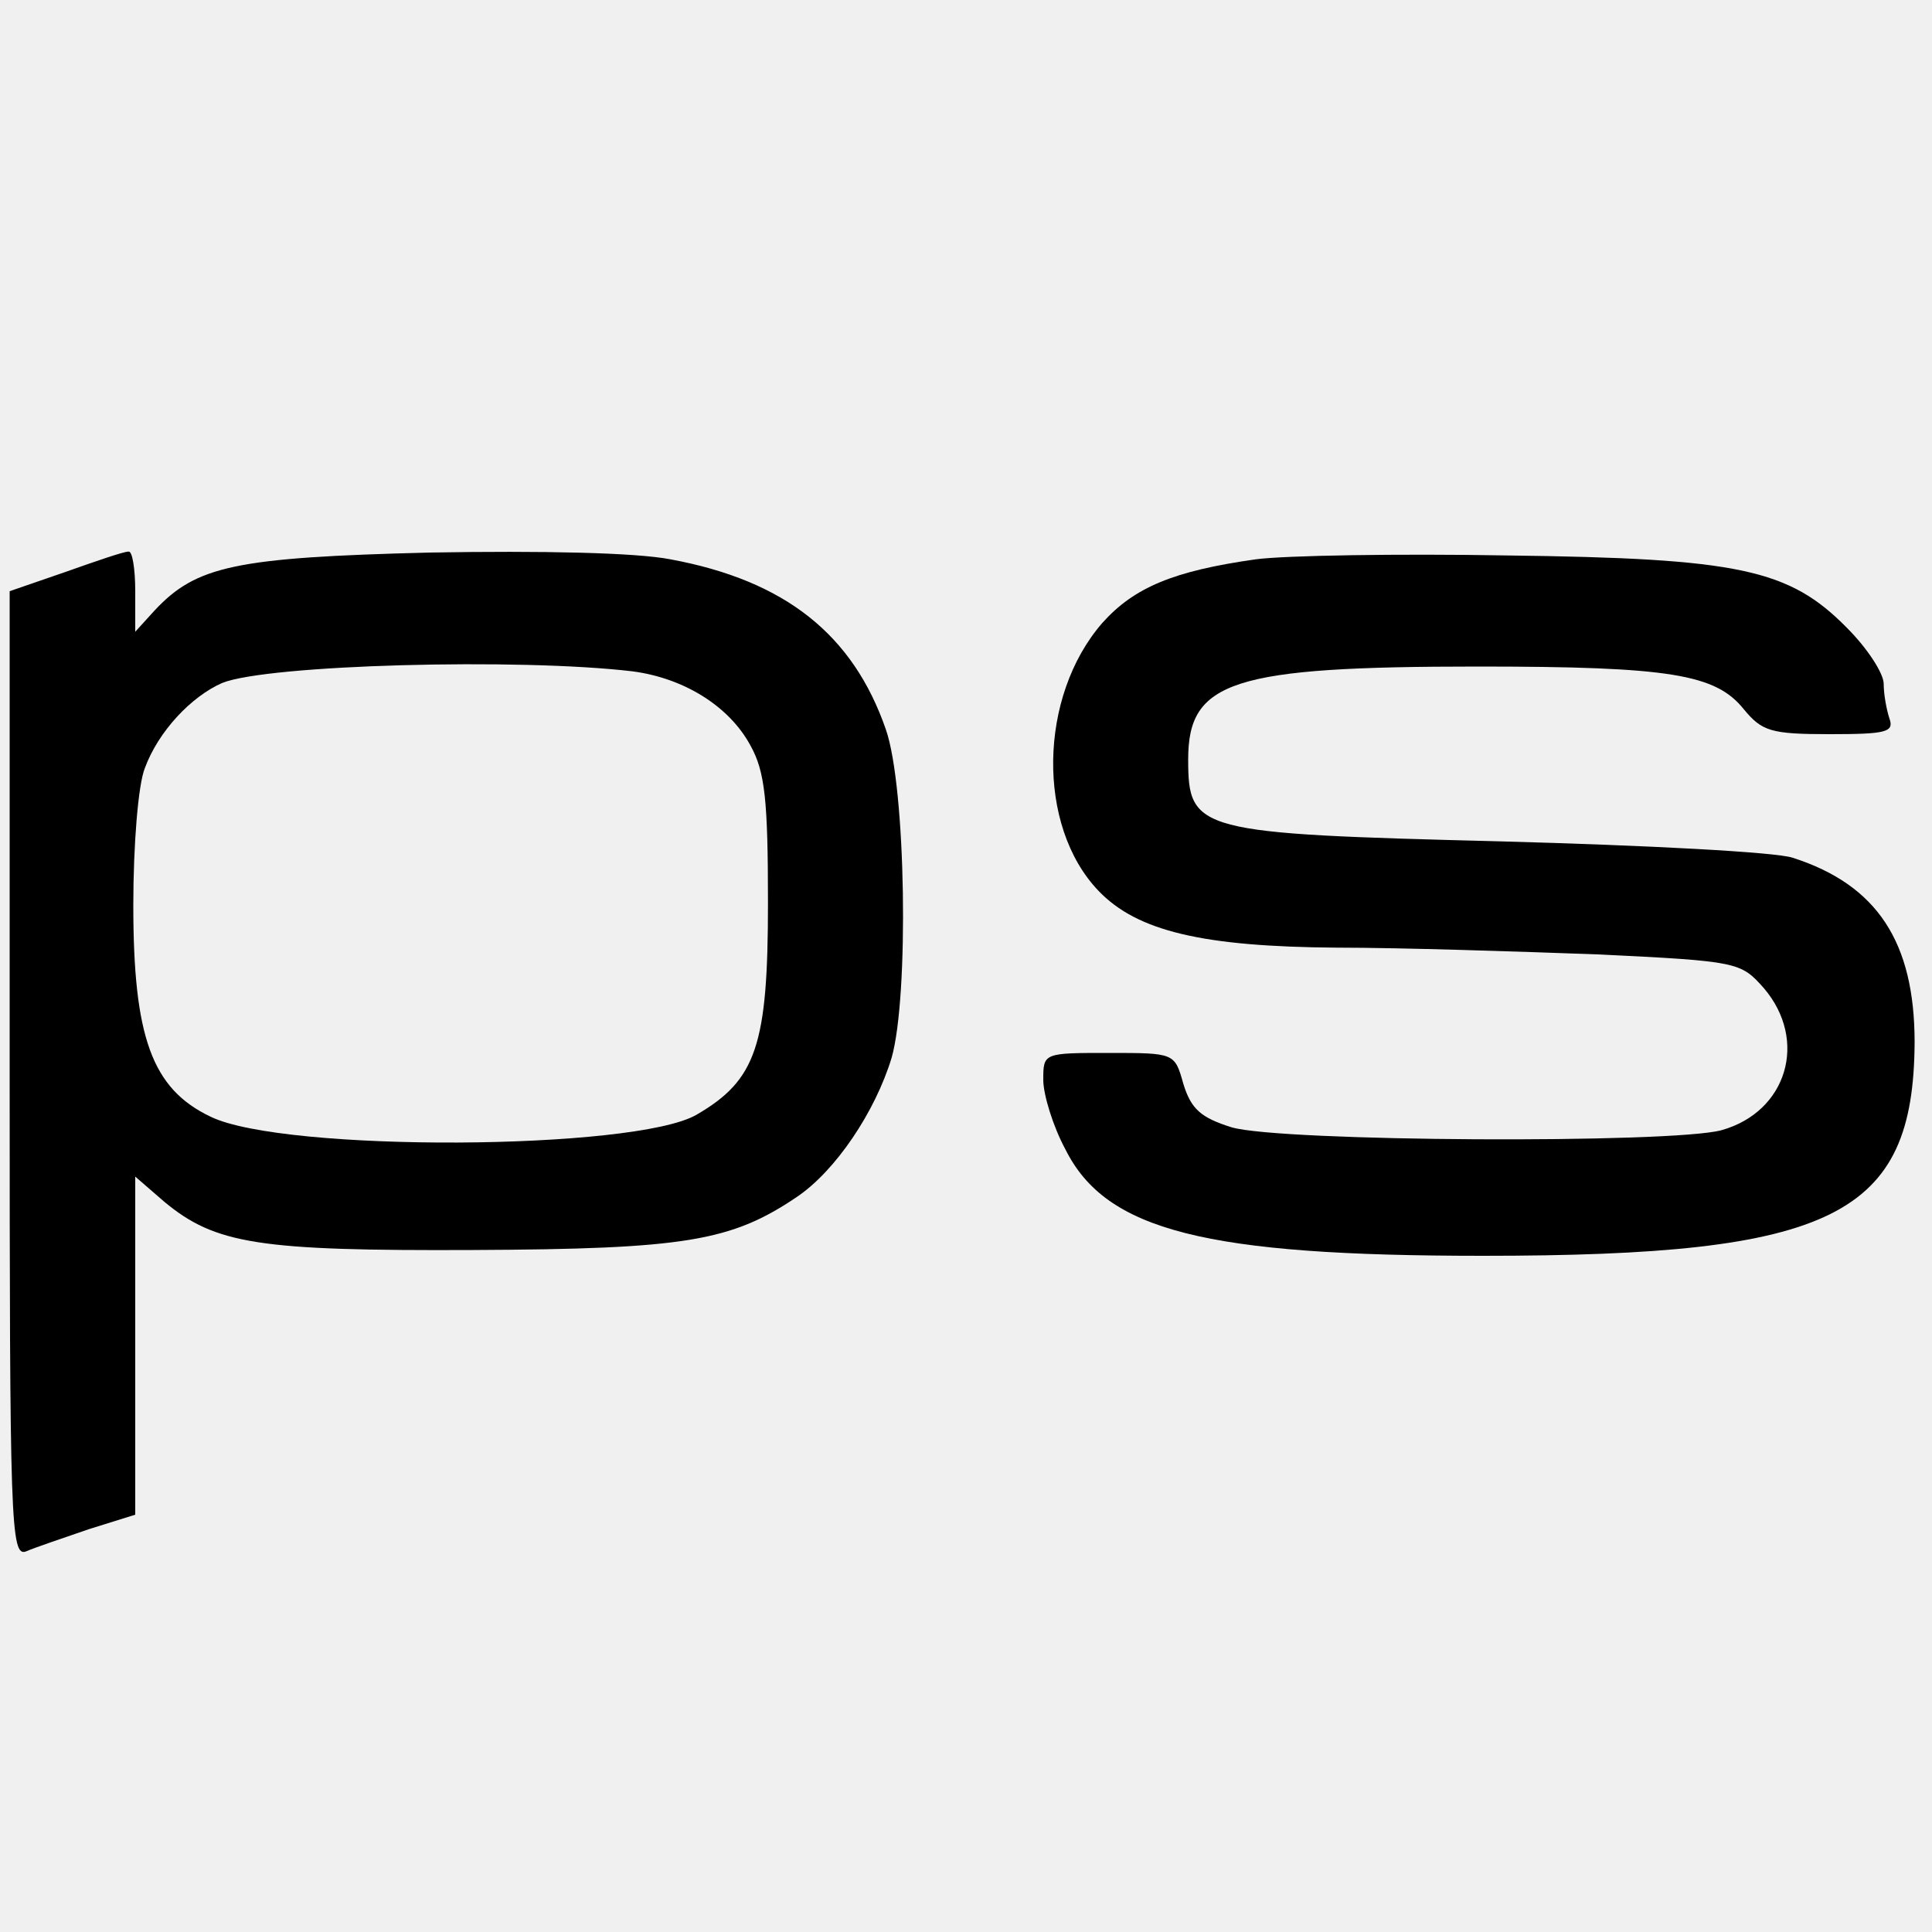
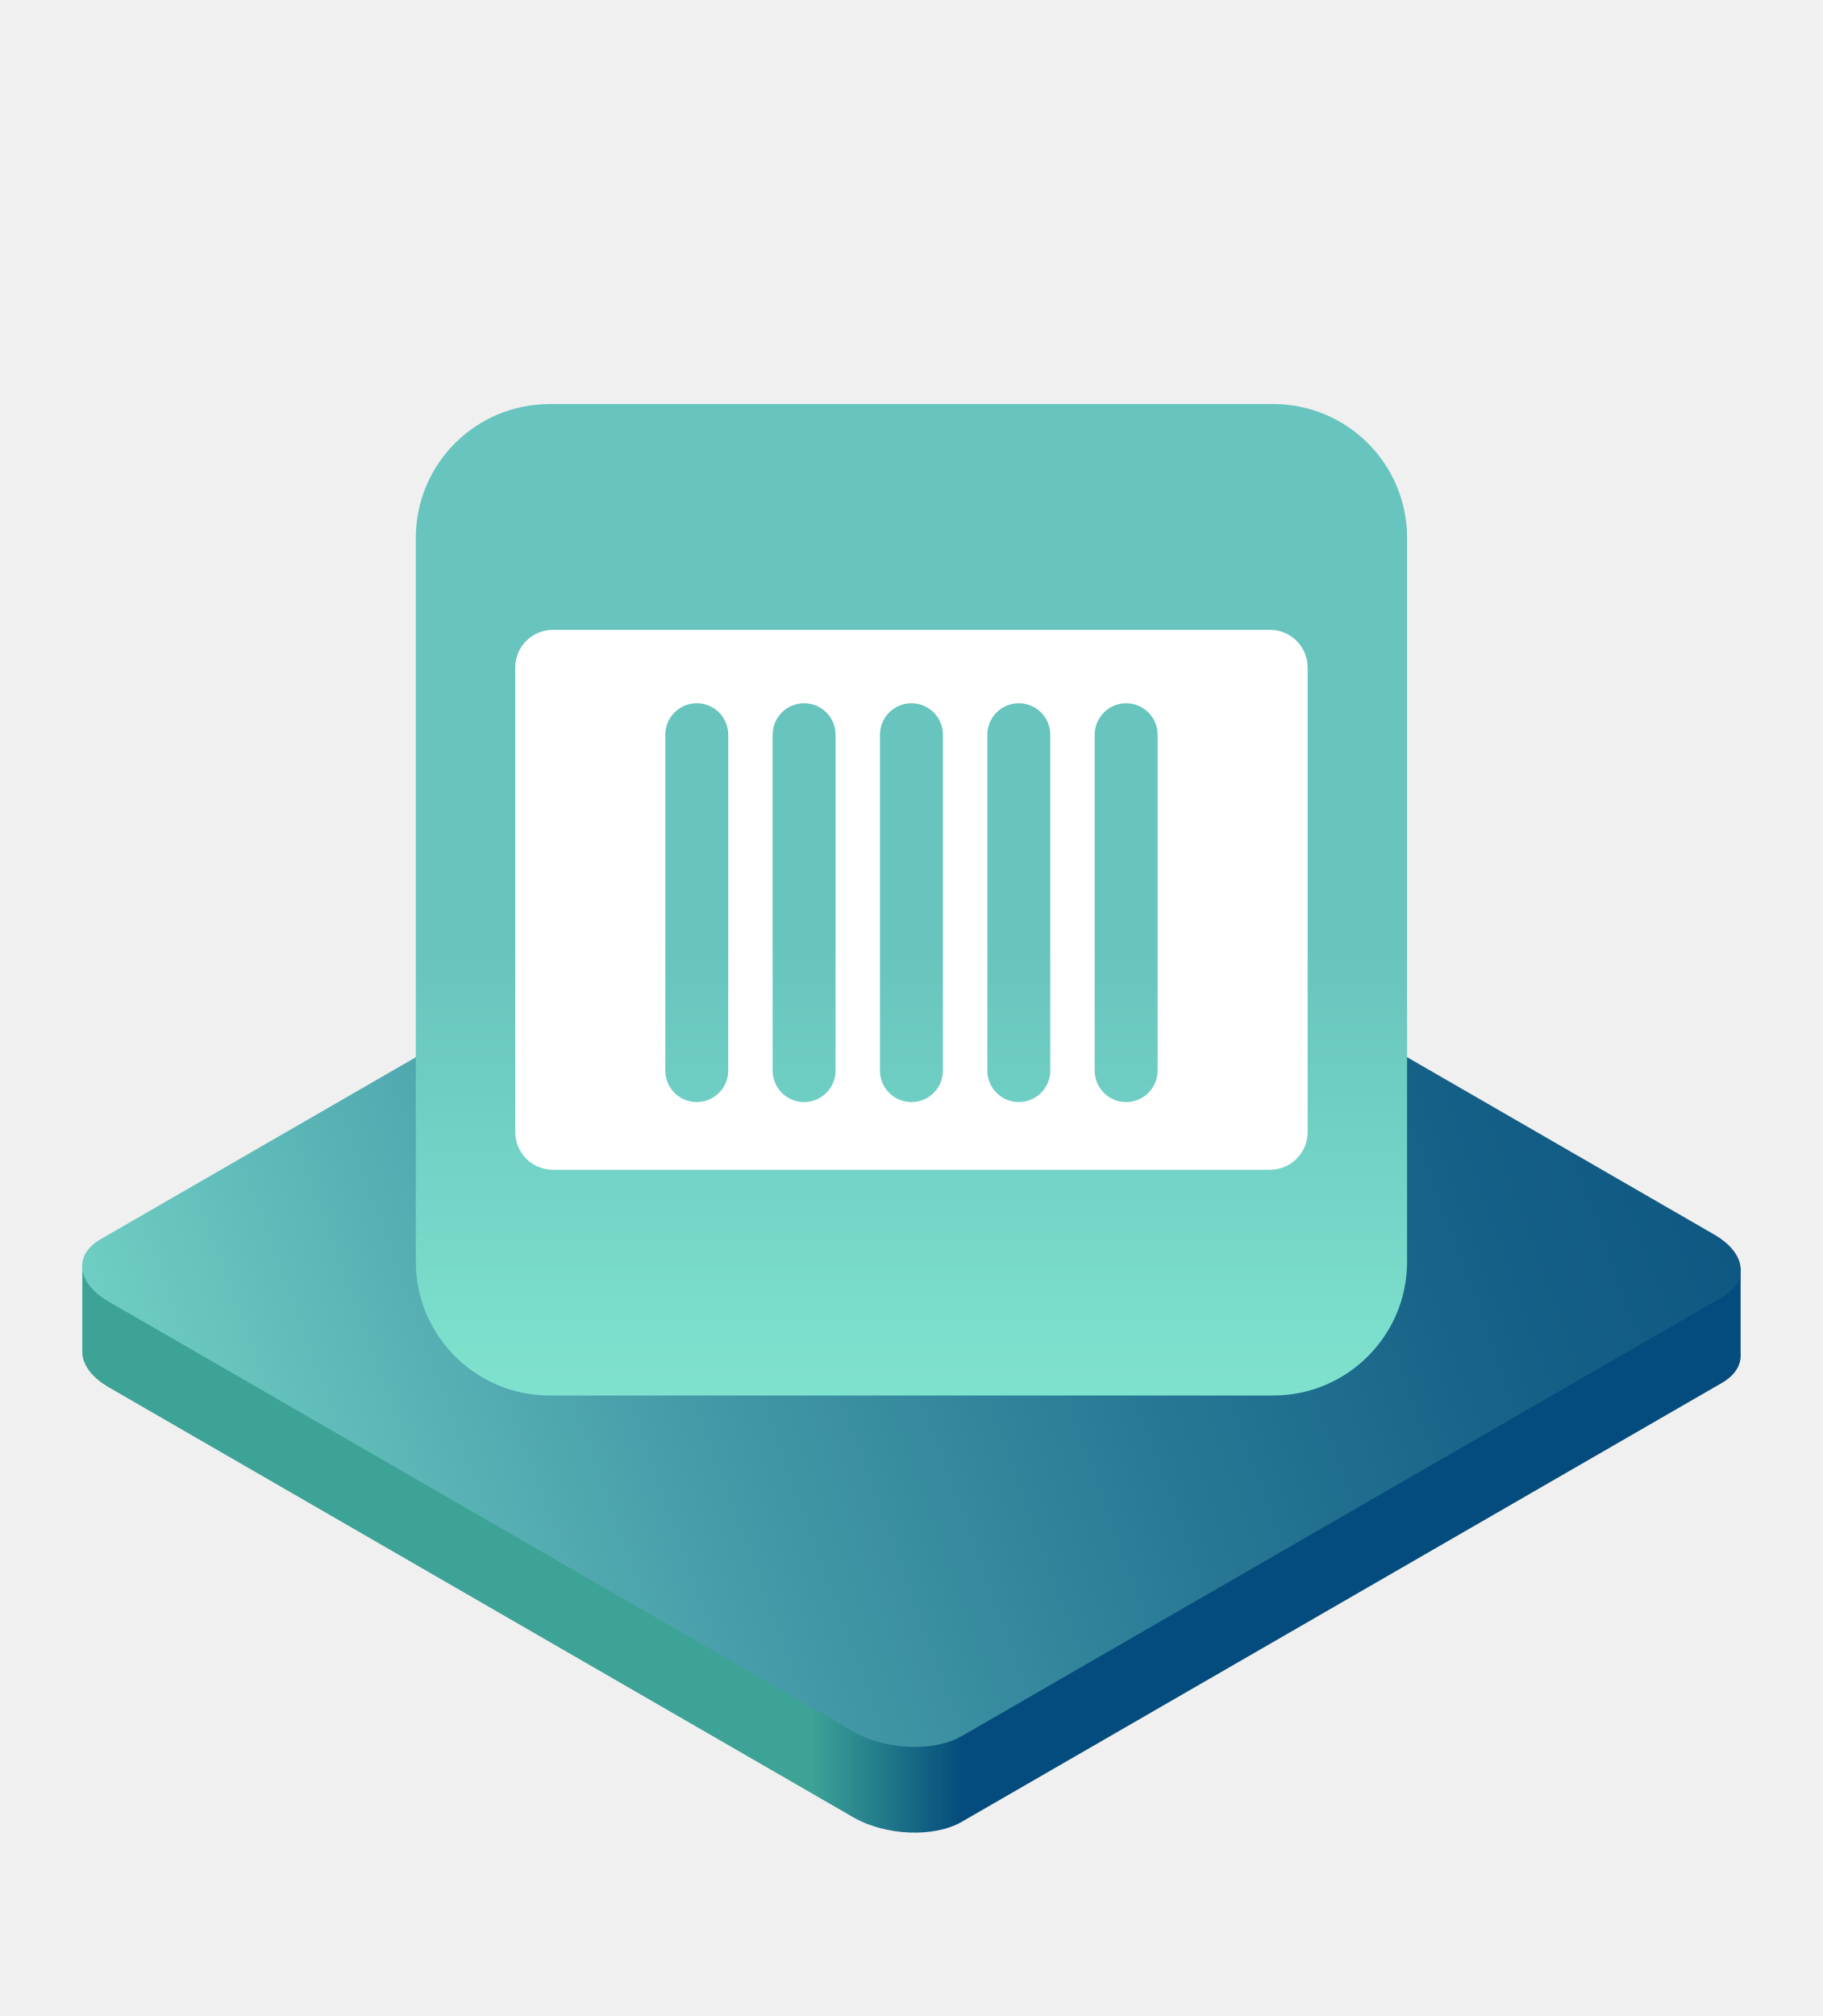
- <svg xmlns="http://www.w3.org/2000/svg" version="1.0" width="200pt" height="200pt" viewBox="0 0 200 200" preserveAspectRatio="xMidYMid meet">
-   <g transform="translate(0,200) scale(0.1,-0.1)" fill="#000000" stroke="none">
-     <path d="M68 1408 l-58 -20 0 -500 c0 -466 1 -500 17 -494 9 4 39 14 65 23 l48 15 0 175 0 175 30 -26 c53 -44 98 -51 320 -50 219 1 267 9 335 55 40 27 81 88 98 144 18 63 15 280 -6 340 -34 98 -104 154 -223 176 -36 7 -133 9 -249 7 -202 -5 -242 -14 -285 -60 l-20 -22 0 42 c0 23 -3 42 -7 41 -5 0 -34 -10 -65 -21z m587 -103 c53 -7 100 -36 122 -77 15 -27 18 -57 18 -163 0 -147 -12 -183 -74 -219 -64 -37 -427 -39 -503 -2 -61 29 -80 83 -80 219 0 62 5 125 12 142 14 38 48 74 80 88 47 19 308 26 425 12z" />
-     <path d="M1300 1421 c-85 -12 -126 -29 -159 -66 -66 -76 -68 -210 -4 -277 40 -42 108 -58 247 -59 67 0 188 -4 270 -7 146 -7 148 -8 172 -35 46 -54 24 -128 -44 -147 -52 -14 -456 -12 -507 3 -32 10 -42 19 -50 45 -9 32 -9 32 -77 32 -68 0 -68 0 -68 -28 0 -15 10 -48 23 -72 42 -84 145 -110 432 -110 363 0 446 41 447 221 0 104 -39 163 -126 191 -17 6 -153 13 -302 17 -315 8 -324 10 -324 85 0 81 46 96 300 96 199 0 246 -8 275 -44 19 -23 28 -26 89 -26 58 0 67 2 62 16 -3 9 -6 25 -6 36 0 11 -17 37 -38 58 -60 61 -112 72 -352 75 -113 2 -230 0 -260 -4z" />
-   </g>
+ <svg xmlns="http://www.w3.org/2000/svg" viewBox="0 0 312 345">
+   <defs>
+     <linearGradient id="a" x1="14.09" y1="265.31" x2="297.93" y2="265.31" gradientUnits="userSpaceOnUse">
+       <stop offset="0.44" stop-color="#3ca396" />
+       <stop offset="0.53" stop-color="#044c7d" />
+     </linearGradient>
+     <linearGradient id="b" x1="30.51" y1="262.68" x2="281.49" y2="171.34" gradientUnits="userSpaceOnUse">
+       <stop offset="0" stop-color="#6fcec3" />
+       <stop offset="0.33" stop-color="#459ba8" />
+       <stop offset="0.62" stop-color="#277794" />
+       <stop offset="0.85" stop-color="#156087" />
+       <stop offset="1" stop-color="#0e5883" />
+     </linearGradient>
+     <linearGradient id="c" x1="156" y1="38.1" x2="156" y2="318.08" gradientUnits="userSpaceOnUse">
+       <stop offset="0.44" stop-color="#67c4be" />
+       <stop offset="0.81" stop-color="#87ecd3" />
+       <stop offset="0.93" stop-color="#92f9da" />
+     </linearGradient>
+   </defs>
+   <path d="M14.09,217v14.65c.14,2,1.66,4.1,4.51,5.75L146.05,311c5.5,3.17,13.81,3.51,18.56.77l130.12-75.12c2.28-1.32,3.32-3.12,3.19-5V217Z" fill="url(#a)" />
+   <path d="M294.73,222,164.61,297.1c-4.75,2.75-13.06,2.41-18.56-.76L18.6,222.75c-5.49-3.17-6.09-8-1.33-10.71l130.12-75.12c4.75-2.75,13.06-2.41,18.56.76L293.4,211.27C298.89,214.44,299.49,219.24,294.73,222Z" fill="url(#b)" />
+   <rect x="71.17" y="69.15" width="169.66" height="169.66" rx="22.89" fill="url(#c)" />
+   <path d="M88.19,114.22v79.52a6.43,6.43,0,0,0,6.43,6.44H217.38a6.43,6.43,0,0,0,6.43-6.44V114.22a6.43,6.43,0,0,0-6.43-6.43H94.62A6.43,6.43,0,0,0,88.19,114.22Zm31.06,74.38h0a5.38,5.38,0,0,1-5.38-5.38V125.73a5.38,5.38,0,0,1,5.38-5.38h0a5.38,5.38,0,0,1,5.39,5.38v57.49A5.38,5.38,0,0,1,119.25,188.6Zm18.38,0h0a5.38,5.38,0,0,1-5.39-5.38V125.73a5.38,5.38,0,0,1,5.39-5.38h0a5.38,5.38,0,0,1,5.38,5.38v57.49A5.38,5.38,0,0,1,137.63,188.6Zm18.37,0h0a5.39,5.39,0,0,1-5.39-5.38V125.73a5.39,5.39,0,0,1,5.39-5.38h0a5.39,5.39,0,0,1,5.39,5.38v57.49A5.39,5.39,0,0,1,156,188.6Zm18.37,0h0a5.38,5.38,0,0,1-5.38-5.38V125.73a5.38,5.38,0,0,1,5.38-5.38h0a5.38,5.38,0,0,1,5.39,5.38v57.49A5.38,5.38,0,0,1,174.37,188.6Zm18.38,0h0a5.38,5.38,0,0,1-5.39-5.38V125.73a5.38,5.38,0,0,1,5.39-5.38h0a5.38,5.38,0,0,1,5.38,5.38v57.49A5.38,5.38,0,0,1,192.75,188.6Z" fill="#fff" />
</svg>
